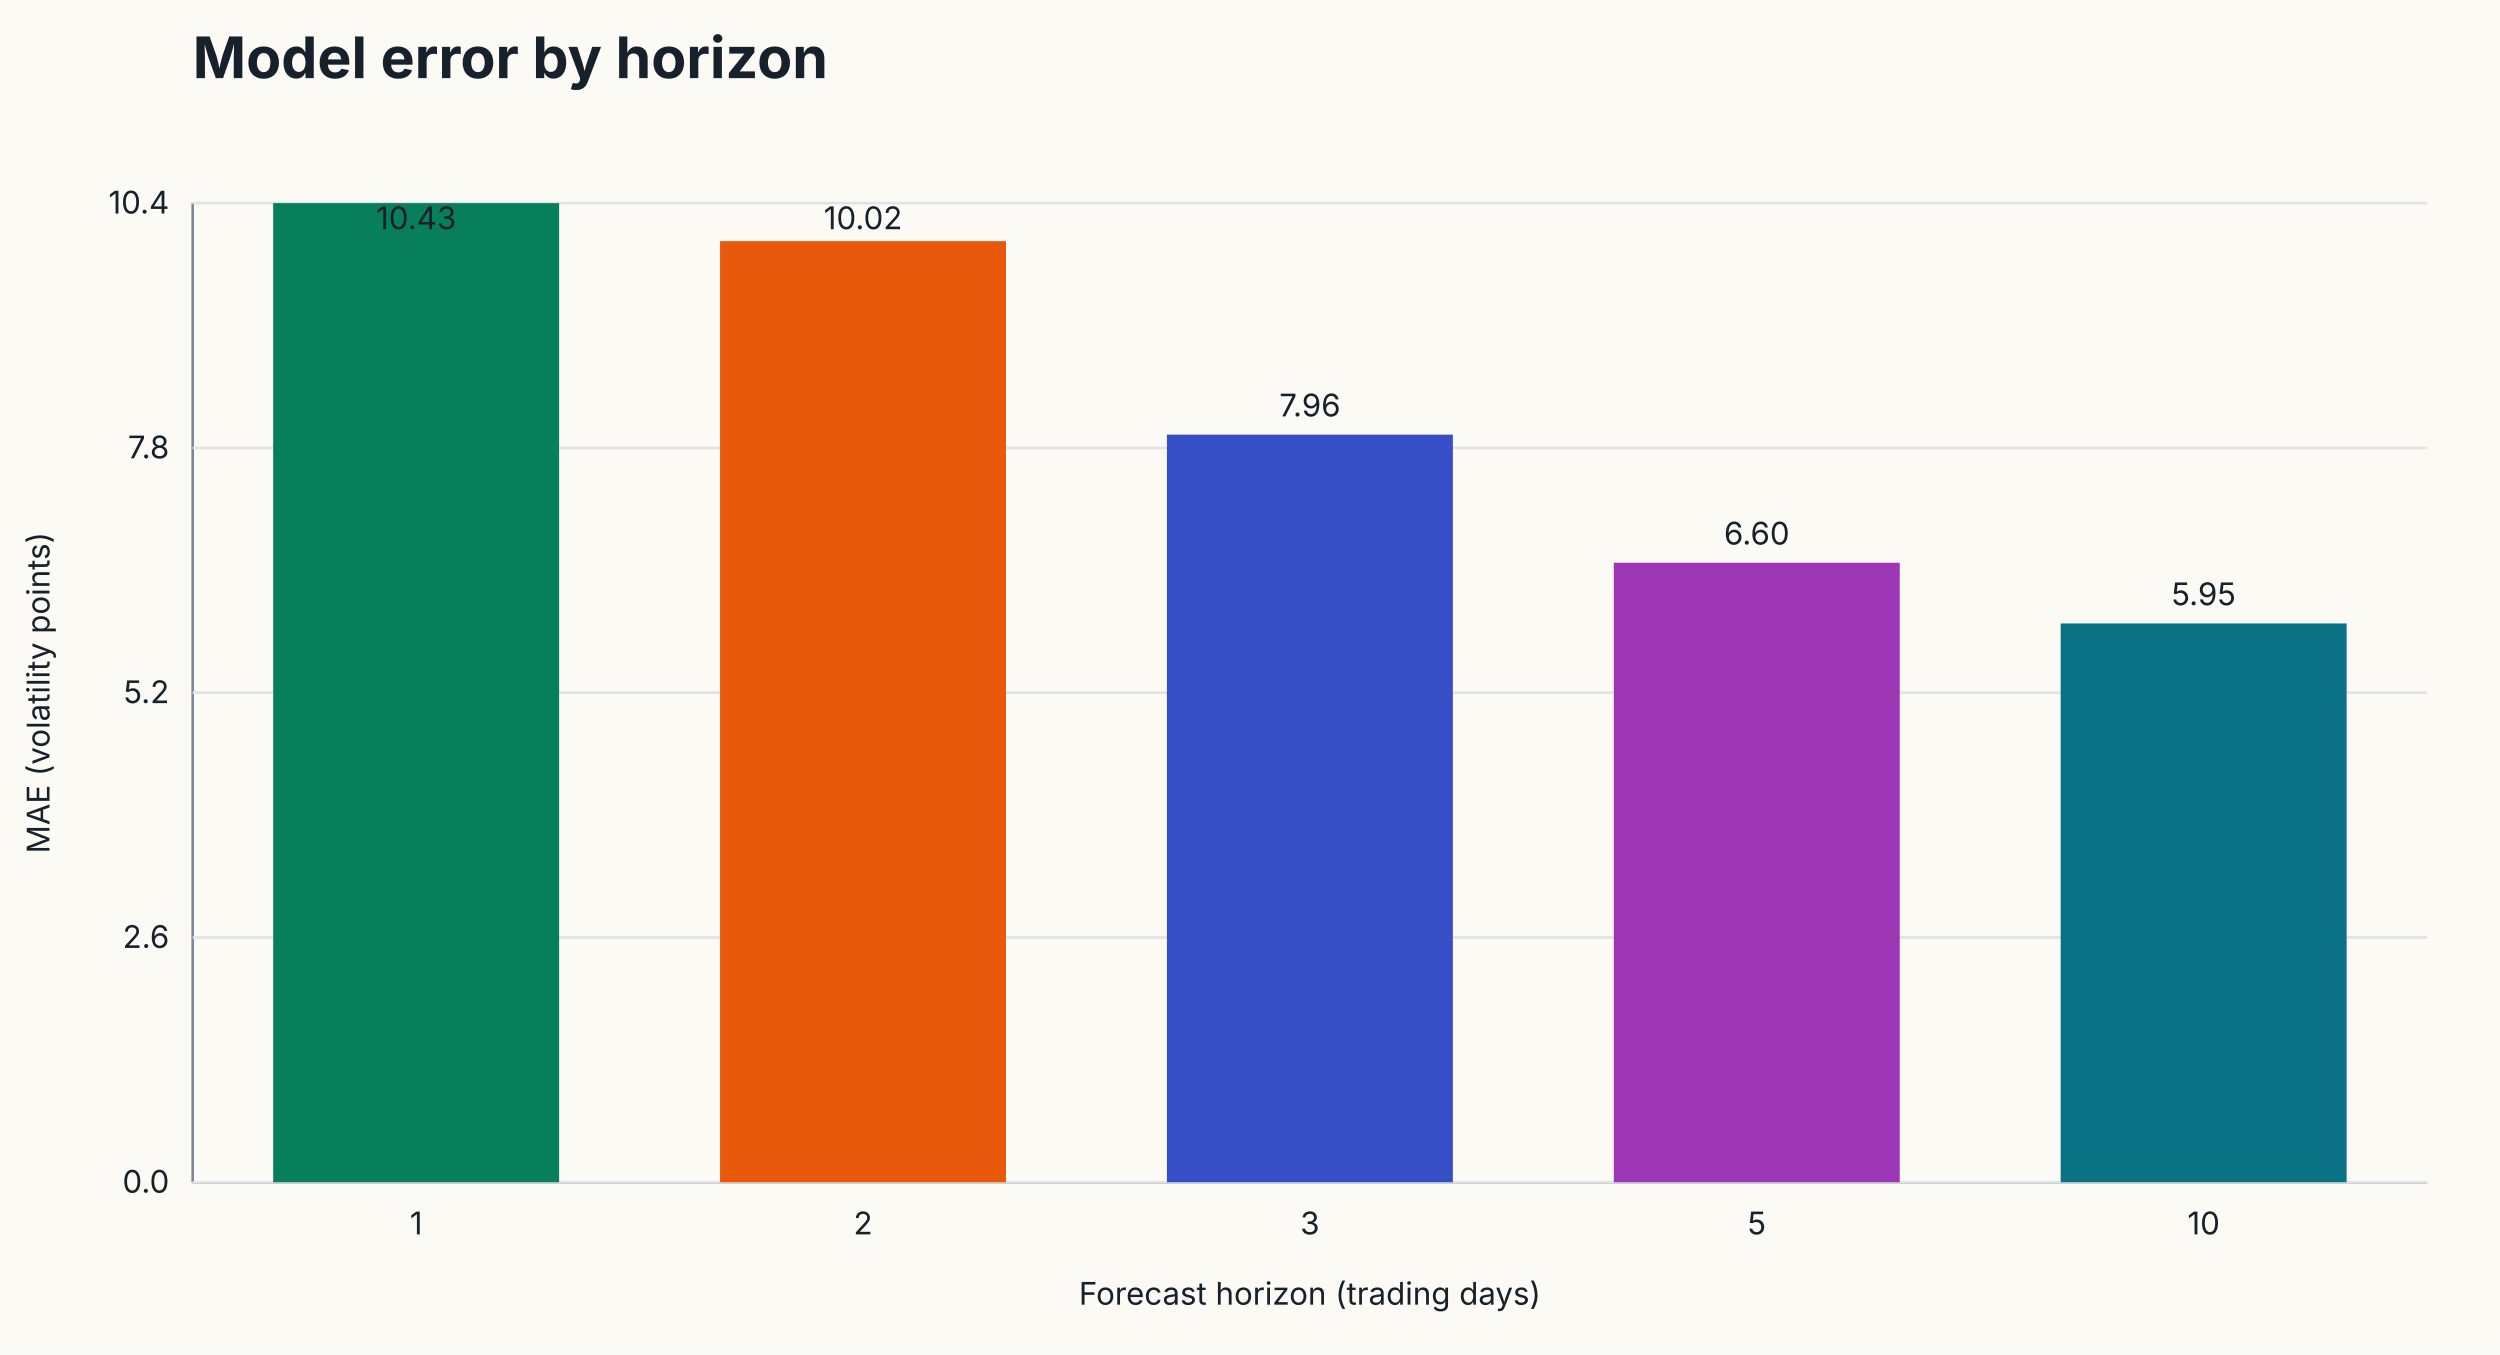
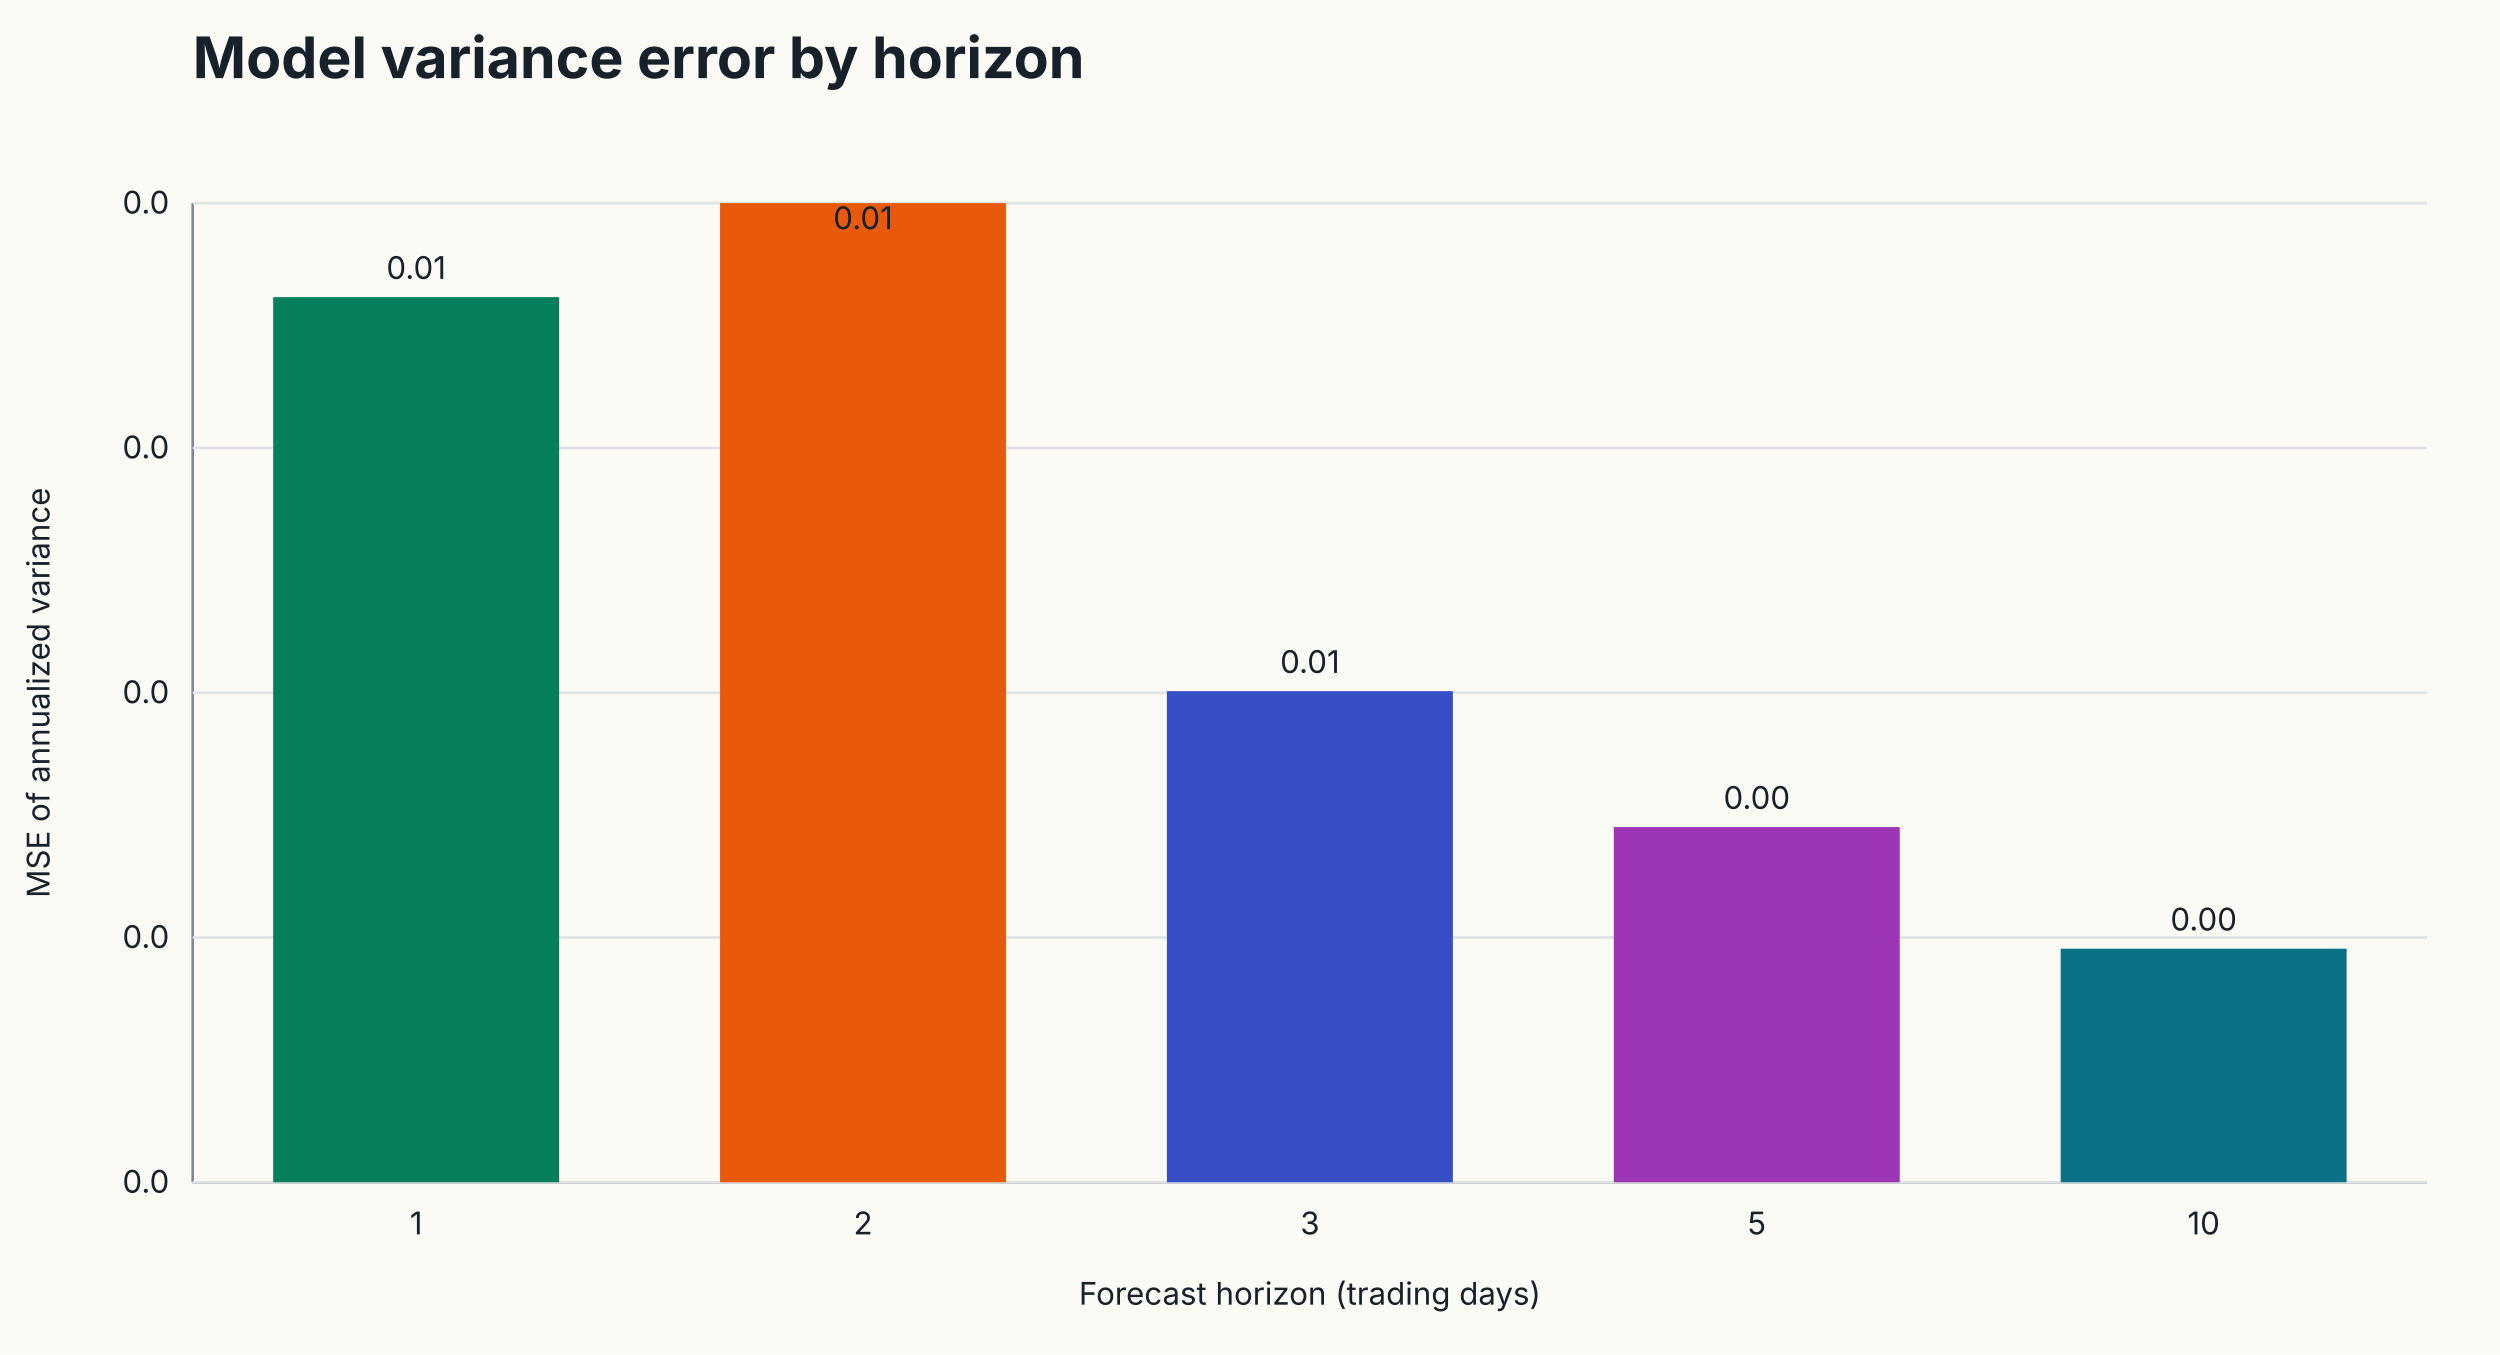
<svg xmlns="http://www.w3.org/2000/svg" width="960" height="520" viewBox="0 0 960 520">
  <rect width="100%" height="100%" fill="#fbfaf5" />
  <style>text{font-family:Inter,Segoe UI,Arial,sans-serif;fill:#17212b} .axis{stroke:#7b8794;stroke-width:1} .grid{stroke:#dfe3e6;stroke-width:1} .label{font-size:12px} .legend{font-size:13px;font-weight:600}</style>
-   <text x="74" y="30" font-size="22" font-weight="700">Model error by horizon</text>
+   <text x="74" y="30" font-size="22" font-weight="700">Model variance error by horizon</text>
  <text x="74" y="49" font-size="12" fill="#66717c" />
  <line class="axis" x1="74" y1="454" x2="932" y2="454" />
  <line class="axis" x1="74" y1="78" x2="74" y2="454" />
  <line class="grid" x1="74" y1="454.0" x2="932" y2="454.0" />
  <text class="label" x="65" y="458.0" text-anchor="end">0.0</text>
  <line class="grid" x1="74" y1="360.0" x2="932" y2="360.0" />
-   <text class="label" x="65" y="364.0" text-anchor="end">2.6</text>
+   <text class="label" x="65" y="364.0" text-anchor="end">0.0</text>
  <line class="grid" x1="74" y1="266.0" x2="932" y2="266.0" />
-   <text class="label" x="65" y="270.0" text-anchor="end">5.2</text>
+   <text class="label" x="65" y="270.0" text-anchor="end">0.0</text>
  <line class="grid" x1="74" y1="172.0" x2="932" y2="172.0" />
-   <text class="label" x="65" y="176.0" text-anchor="end">7.8</text>
+   <text class="label" x="65" y="176.0" text-anchor="end">0.0</text>
  <line class="grid" x1="74" y1="78.0" x2="932" y2="78.0" />
-   <text class="label" x="65" y="82.0" text-anchor="end">10.4</text>
+   <text class="label" x="65" y="82.0" text-anchor="end">0.0</text>
  <text class="label" x="503.0" y="501" text-anchor="middle">Forecast horizon (trading days)</text>
-   <text class="label" transform="translate(19 266.0) rotate(-90)" text-anchor="middle">MAE (volatility points)</text>
-   <rect x="104.9" y="78.0" width="109.8" height="376.0" fill="#087f5b" />
+   <text class="label" transform="translate(19 266.0) rotate(-90)" text-anchor="middle">MSE of annualized variance</text>
+   <rect x="104.9" y="114.1" width="109.8" height="339.9" fill="#087f5b" />
  <text class="label" x="159.8" y="474" text-anchor="middle">1</text>
-   <text class="label" x="159.8" y="88.0" text-anchor="middle">10.43</text>
-   <rect x="276.5" y="92.6" width="109.8" height="361.4" fill="#e8590c" />
+   <text class="label" x="159.8" y="107.1" text-anchor="middle">0.01</text>
+   <rect x="276.5" y="78.0" width="109.8" height="376.0" fill="#e8590c" />
  <text class="label" x="331.4" y="474" text-anchor="middle">2</text>
-   <text class="label" x="331.4" y="88.0" text-anchor="middle">10.02</text>
-   <rect x="448.1" y="166.9" width="109.8" height="287.1" fill="#364fc7" />
+   <text class="label" x="331.4" y="88.0" text-anchor="middle">0.01</text>
+   <rect x="448.1" y="265.4" width="109.8" height="188.6" fill="#364fc7" />
  <text class="label" x="503.0" y="474" text-anchor="middle">3</text>
-   <text class="label" x="503.0" y="159.9" text-anchor="middle">7.96</text>
-   <rect x="619.7" y="216.1" width="109.8" height="237.9" fill="#9c36b5" />
+   <text class="label" x="503.0" y="258.4" text-anchor="middle">0.01</text>
+   <rect x="619.7" y="317.6" width="109.8" height="136.4" fill="#9c36b5" />
  <text class="label" x="674.6" y="474" text-anchor="middle">5</text>
-   <text class="label" x="674.6" y="209.1" text-anchor="middle">6.60</text>
-   <rect x="791.3" y="239.4" width="109.8" height="214.6" fill="#0b7285" />
+   <text class="label" x="674.6" y="310.6" text-anchor="middle">0.00</text>
+   <rect x="791.3" y="364.3" width="109.8" height="89.7" fill="#0b7285" />
  <text class="label" x="846.2" y="474" text-anchor="middle">10</text>
-   <text class="label" x="846.2" y="232.4" text-anchor="middle">5.95</text>
+   <text class="label" x="846.2" y="357.3" text-anchor="middle">0.00</text>
</svg>
